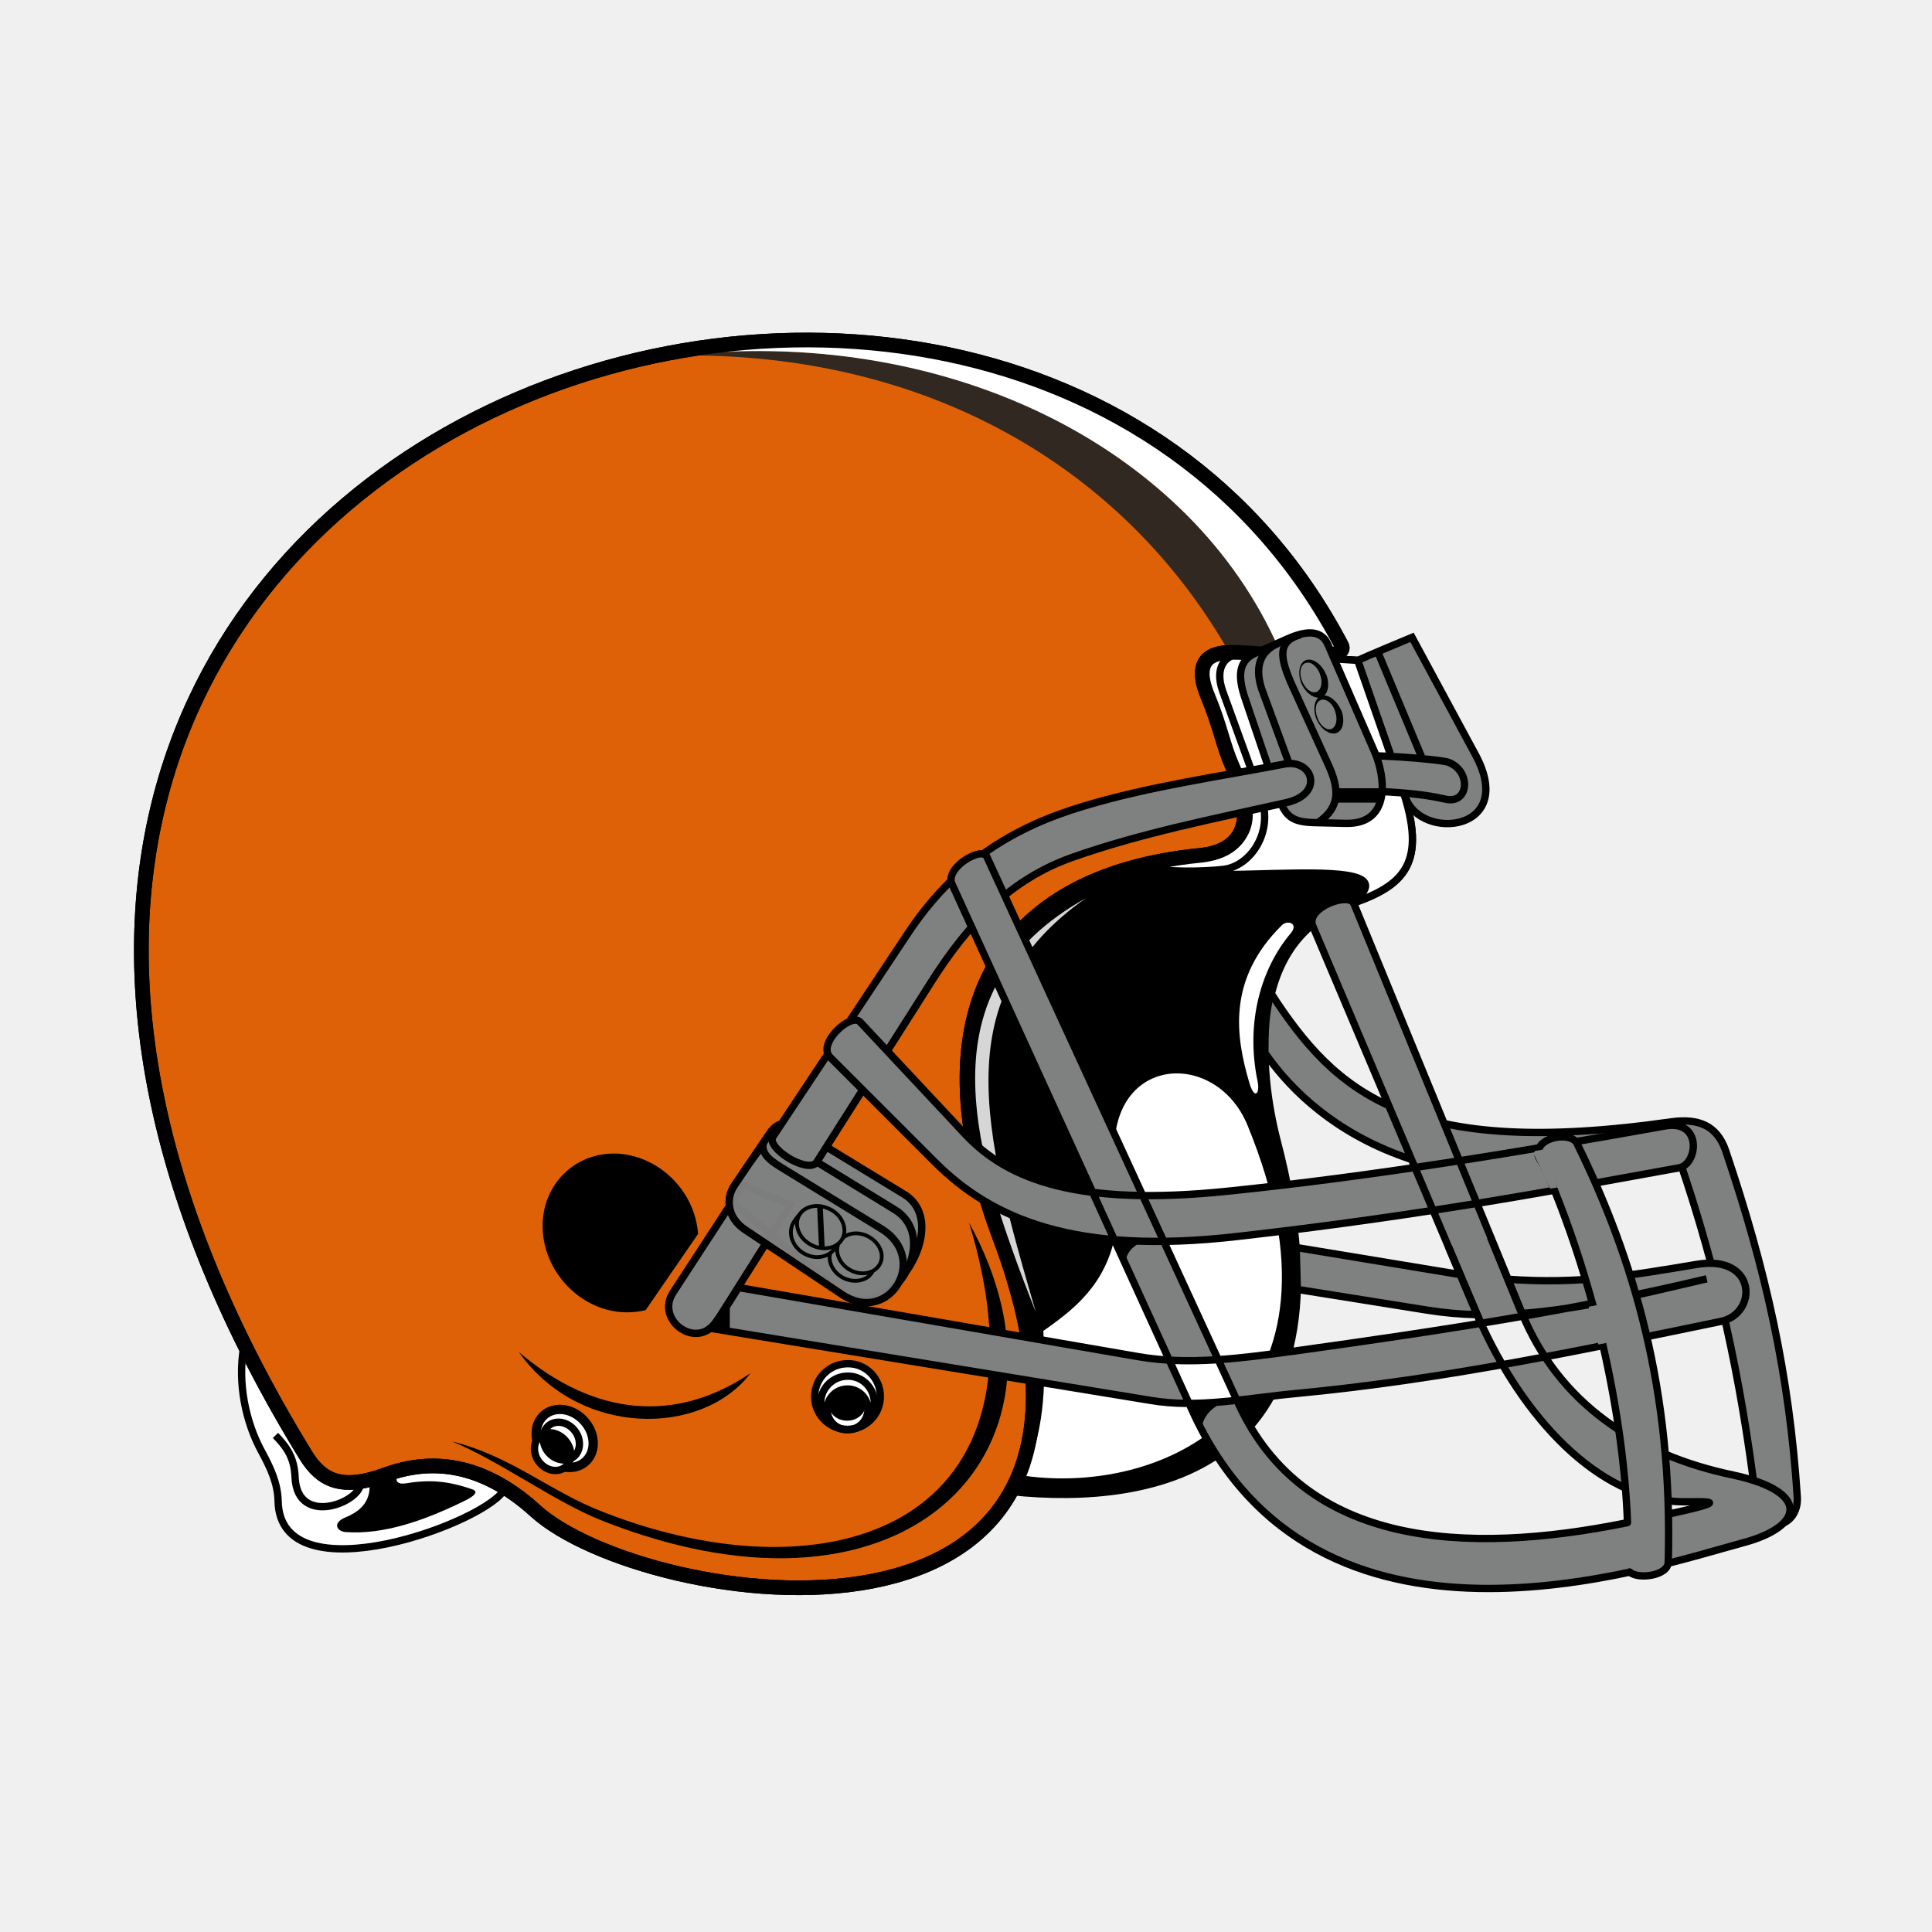
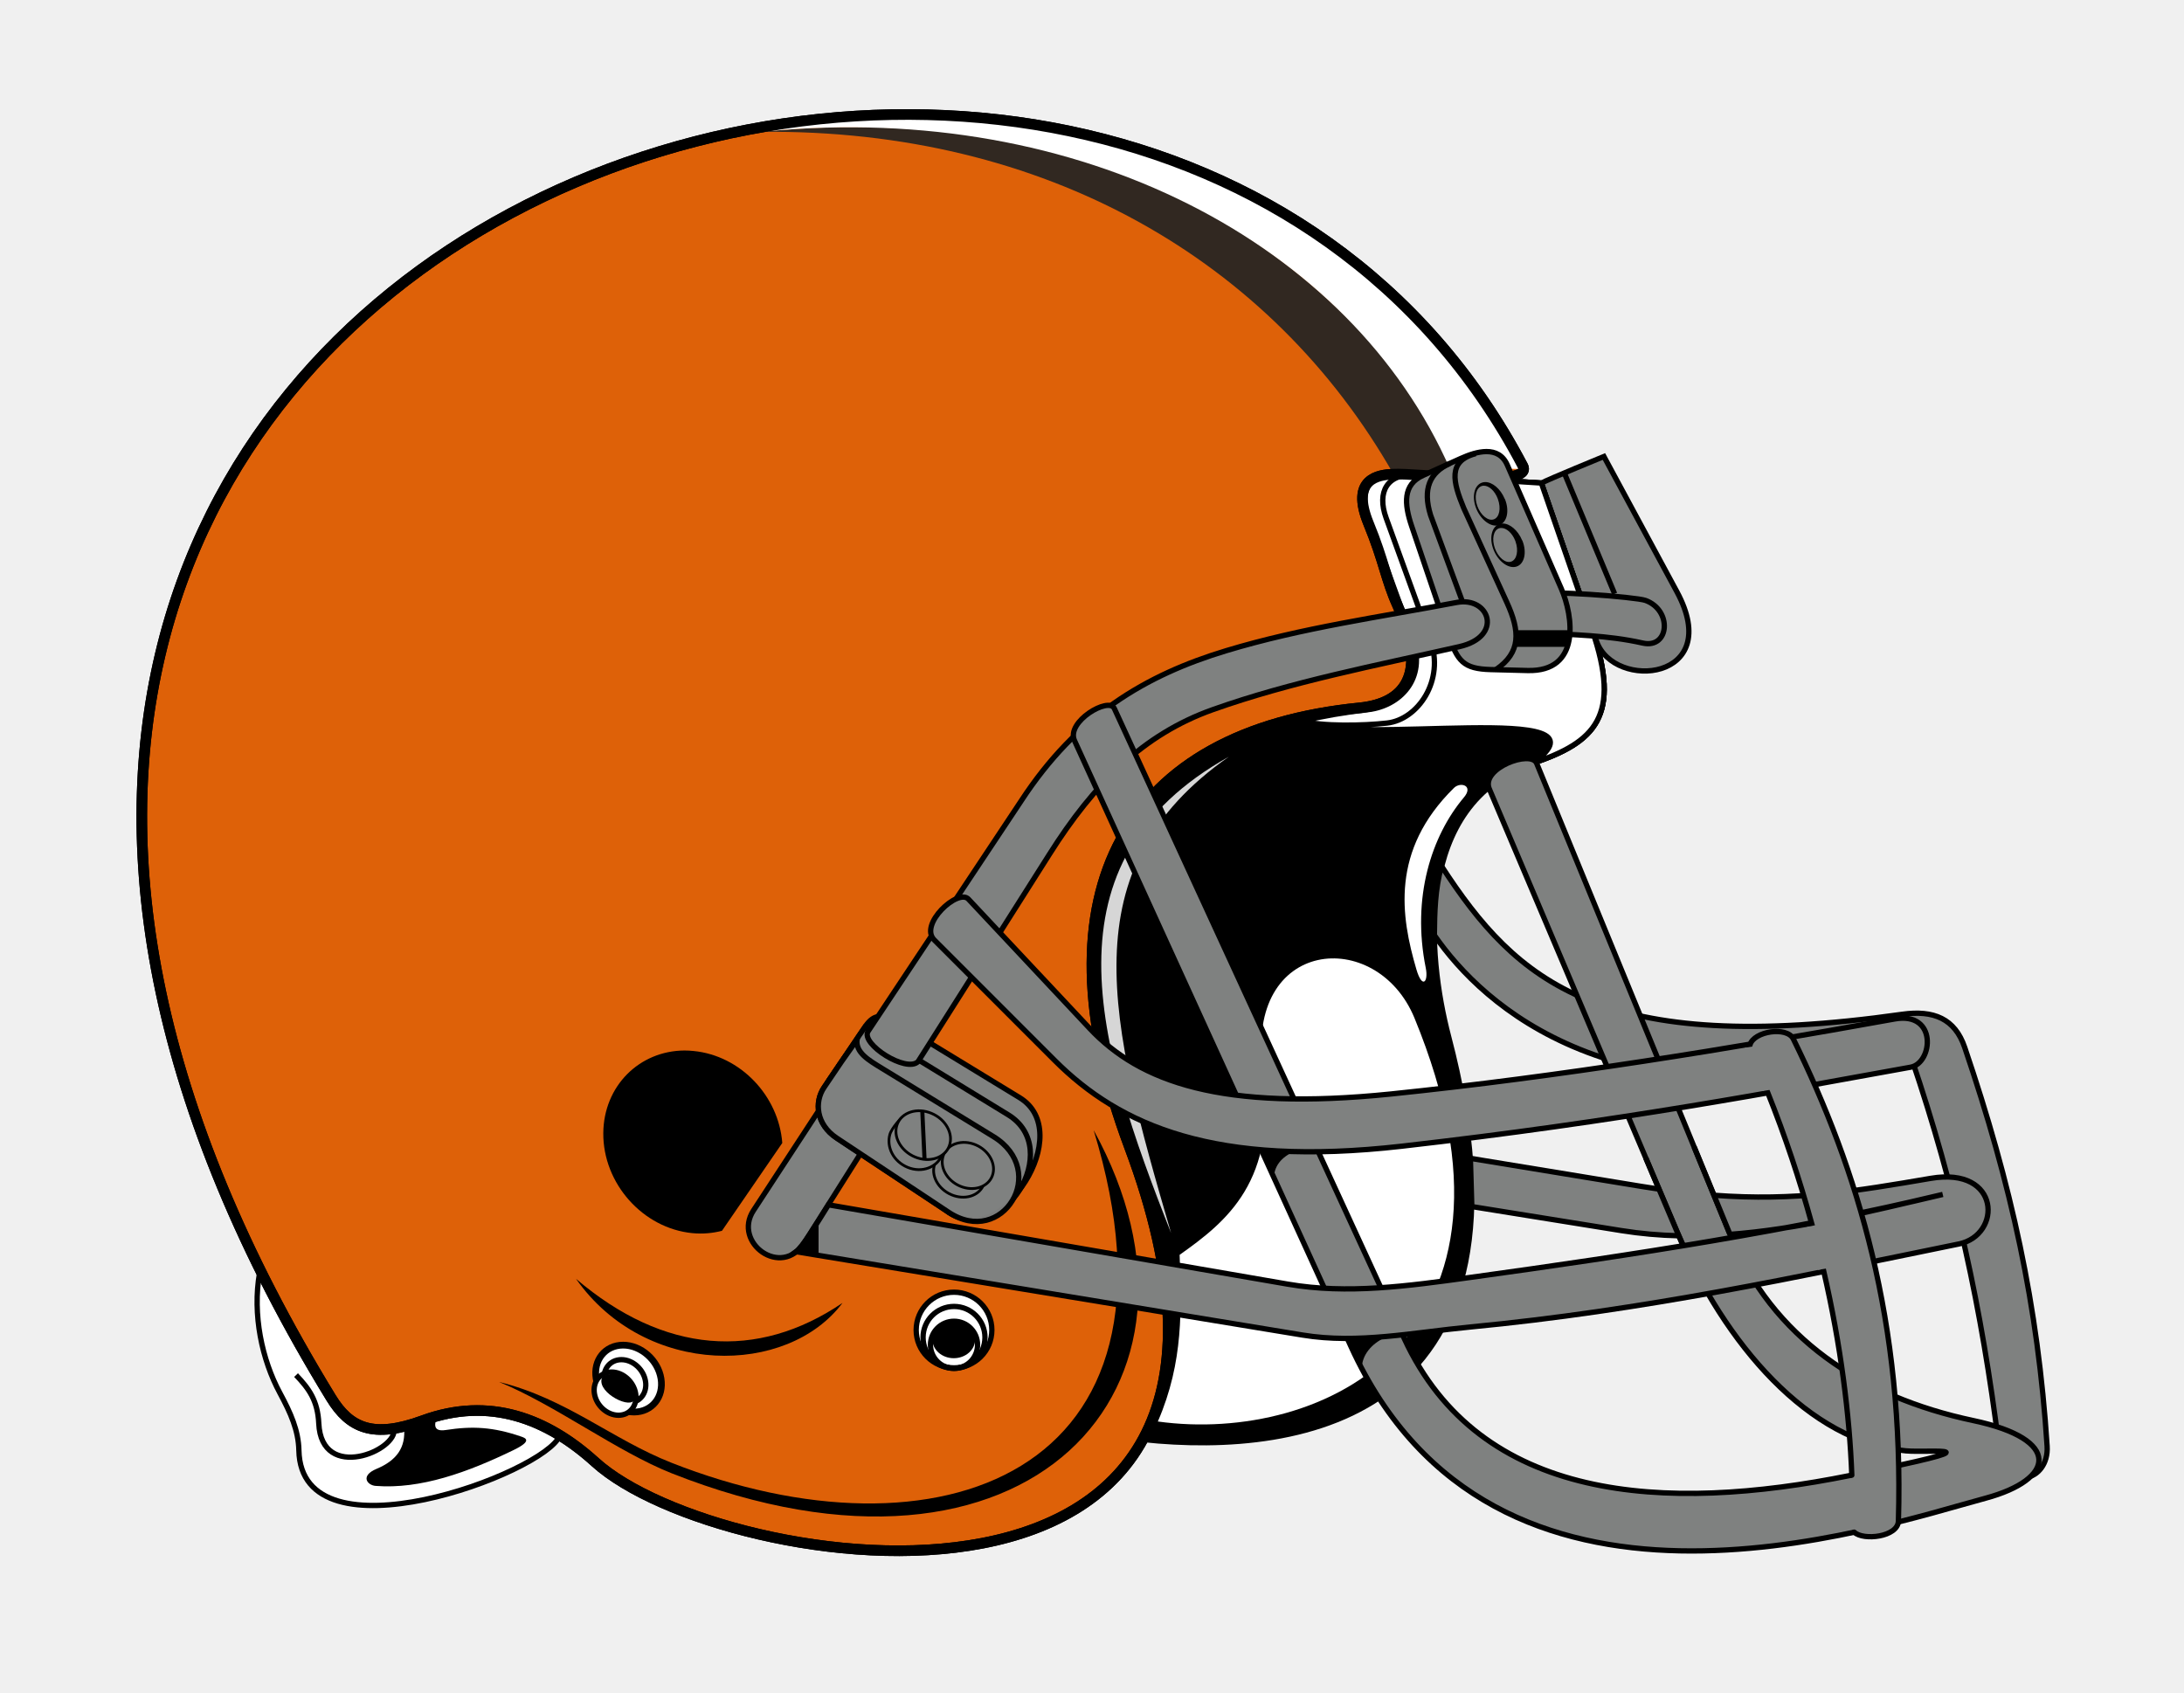
- <svg xmlns="http://www.w3.org/2000/svg" width="512" height="512" viewBox="0 0 512 512">
-   <g>
-     <g>
-       <path fill="#fff" stroke="#000" stroke-width="1.943" d="M64.6 356.9c-1.7 9.6.5 20 4.7 27.7 2.5 4.6 4.3 8.6 4.4 13.2.5 26 56.5 5.3 60.1-3.4" />
-       <path fill="#DE6108" stroke="#000" stroke-width="3.885" d="M355.5 171c2.8 5.3-24 1.5-30 1.9-3 .2-9.8.9-5.5 11.4 3.6 8.7 4 12.9 6.6 18.8 7.2 16 1.5 22.6-8.7 23.6-53.6 5.3-75.2 41.8-53 101.1 45.2 120.5-94.4 98.6-123 72.6-11.1-10.1-24.4-15.2-39.7-9.6-11.4 4.2-16.9 1.8-21.2-5.2-164.5-268.5 183.6-387.3 274.5-214.6z" />
-       <path fill="#312821" d="M325.8 173l16 .3c-27.3-52-83.7-87-161.5-79.1 65.1-.7 117.3 29.3 145.5 78.8z" />
-       <path fill="#7F8180" stroke="#000" stroke-width="1.943" d="M359.7 175.1c1.7-.9 14.5-6.2 14.5-6.2l16.8 31.1c11.1 20.5-14.5 22.9-18.5 11.4l-12.8-36.3z" />
-       <path stroke="#000" stroke-width="1.943" d="M268.1 395.3c37.2 3.9 93.3-5.2 70.4-92.8-4.9-18.8-8.1-53.6 19.4-62.9 14.2-4.8 20.5-10.7 13.6-30.8l-11.7-33.8-33.1-2.1c-6.6-.4-8.9 3.9-6.8 9.9l10.2 28.1c3.4 9.4-3.1 15.5-10.2 16.3-64.5 7.3-72.2 50.7-54.6 99.9 9.6 26.9 12.6 49 2.8 68.2z" />
-       <path fill="#fff" d="M338.8 171.7h15.9c-24.5-51.4-91.7-92.8-173-77.8 71.7-6.8 134.1 25.7 157.1 77.8z" />
-       <path fill="#fff" stroke="#000" stroke-width="1.943" d="M357.9 239.5c14.2-4.8 20.5-10.7 13.6-30.8l-11.7-33.7-33.1-2.1c-6.6-.4-8.9 3.9-6.8 9.9l10.2 28.1c3.4 9.4-3.1 15.5-10.2 16.3-5.4.6-10.5 1.5-15.2 2.6 11 6.1 73.4-5.1 53.2 9.7zM357.9 239.5c14.2-4.8 20.5-10.7 13.6-30.8l-11.7-33.7-29-1.8c-6.6-.4-8.9 3.9-6.8 9.9l10.2 28.1c3.4 9.4-2.9 18.4-10 19.2-5.4.6-15.1.8-19.5-.5 11 6 73.4-5.2 53.2 9.6z" />
-       <path fill="#D6D6D6" d="M287.8 238c-43.3 24.2-30.6 66-13.3 109.7-14.2-48.7-23.6-83.8 13.3-109.7z" />
-       <path fill="#fff" stroke="#000" stroke-width="2.468" d="M157.1 381.2c.7 4.3-2.1 7.7-6.2 7.7s-8-3.5-8.7-7.7c-.7-4.3 2.1-7.7 6.2-7.7s8 3.5 8.7 7.7z" />
-       <path fill="#7F8180" stroke="#000" stroke-width="1.943" d="M358.8 200.7c1.4-1.2 22.8.5 25 1.3 6.2 2.3 5.5 11.2-.7 9.8-8.3-1.9-16-1.9-24.2-2.4l-.1-8.7z" />
-       <path fill="#fff" d="M276.5 352.7c.4 12.3 1 24.5-5 38.4 38 5.3 89.3-19.4 59.1-92.9-8.7-21.1-39.1-18.5-34.9 12 3.5 25.5-8.5 35-19.2 42.5z" />
-       <path d="M162.5 305.7c-10.4.1-18.6 8.2-18.7 19-.1 11.6 9.1 21.9 20.5 23 2.4.2 4.7 0 6.8-.5l13.9-20.2c-.8-10.9-9.6-20.1-20.4-21.2-.7-.1-1.4-.1-2.1-.1zM119.8 382c12.7 5.2 27.3 16.1 39.8 21 82.1 32.5 129.7-20 97.2-79 24.5 80.2-36.7 100.4-97.2 76.6-13.9-5.4-24.3-14.8-39.8-18.6zM137.5 358.3c16.1 22.8 48.7 22.4 61.4 5.6-19.7 13.3-41.2 11.6-61.4-5.6zM107.5 393.1c6.2-1 11-.7 17.4 1.5 1 .3 2.5 1-1.7 3.1-10.6 5.2-21.5 9.1-31.8 8.3-1.9-.2-3.6-2.3.2-3.9 4.6-1.9 6.8-4.8 6.3-9.6l7.6-2.4c-.5 1.3-1.2 3.5 2 3z" />
-       <path fill="none" stroke="#000" stroke-width="1.943" d="M73 380.4c3 3.1 5 5.9 5.2 11.1.6 13.6 18.2 6.3 17.3 1.2" />
-       <path fill="#fff" d="M342 247.4c2.3-2.7-.8-3.7-2.3-2.2-14.6 14.4-12.2 29.6-8.6 41.8 1.4 4.6 2.8 2.8 2.2-.3-3.4-16.2 1.2-30.4 8.7-39.3z" />
-       <path fill="none" stroke="#000" stroke-width="3.885" d="M355.5 171c2.8 5.3-24 1.5-30 1.9-3 .2-9.8.9-5.5 11.4 3.6 8.7 4 12.9 6.6 18.8 7.2 16 1.5 22.6-8.7 23.6-53.6 5.3-75.2 41.8-53 101.1 45.2 120.5-94.4 98.6-123 72.6-11.1-10.1-24.4-15.2-39.7-9.6-11.4 4.2-16.9 1.8-21.2-5.2-164.5-268.5 183.6-387.3 274.5-214.6z" />
-       <path fill="#7F8180" stroke="#000" stroke-width="1.943" d="M336.8 263.2c17.3 26.7 36.7 44 106.1 34.1 7.3-1 12.1 1 14.4 7.6 10.7 31.6 16.9 59.5 19 91.8.5 8.2-9.7 11.1-11.1-.2-3.9-31.3-9.9-59.1-20.1-89-68.3 15.9-98.7-12.2-109.9-28.5 0-5.2.1-10.5 1.6-15.8zM329.9 184.9c-1.7-5.1-2-9.6 2.6-11.7l8.7-3.9c3.6-1.6 8.7-3.1 10.7 1.5l12.4 28.5c2.8 6.4 4.5 19.2-7.7 18.9l-8.5-.2c-6.3-.2-7.7-2-9.7-8l-8.5-25.1z" />
-       <path fill="none" stroke="#000" stroke-width="1.943" d="M338.7 170.5c-4.5 2-6.3 5.8-4.4 11.9l8.7 23.7" />
-       <g fill="#7F8180" stroke="#000">
-         <path stroke-width="1.943" d="M197.4 321.4c-3.5-2.2-3.8-5.5-1.7-8.7l8.4-12.5c2.2-3.2 4.2-2.8 7.6-.7l27.9 17c13 7.9-3.9 34.6-16.4 26.4l-25.8-21.5zM196.9 314.1l12.5 5.2-19.3 30.6c-5.2 8.3-16.6 0-11.7-7.4l18.5-28.4zM197.5 325.9c-4.8-3.2-5.2-8.3-2.9-11.7l6.8-10.1c2.2-3.2.5-.8 2.6-3.8l33 20.2c13 7.9-1.3 30.7-13.7 22.5l-25.8-17.1z" />
-         <path opacity=".97" stroke-width="1.943" enable-background="new" d="M197.5 325.9c-4.8-3.2-5.2-8.3-2.9-11.7l4-5.9 3.6-5c-.3 3 2.6 4.7 5.7 6.6l25.6 15.7c13 7.9 2.1 25.7-10.3 17.5l-25.7-17.2z" />
-         <path stroke-width="1.943" d="M216.3 308.2c-2.7 2.7-13.2-4-11.5-6.9l35.3-53.2c12.8-19.6 28.7-29 47.2-34.5 17.7-5.3 35.4-7.7 53-11.1 7.6-1.5 10.8 7.9.6 10.2-19.2 4.3-38.6 8.1-56.7 14.5-16.1 5.7-27.4 17.1-37.6 33.3l-30.3 47.7z" />
-         <path d="M231.3 336.8c-1.1 2.4-4.3 3.3-7.3 2.1-3.1-1.3-4.8-4.5-3.9-7.1.4-1 1.2-1.9 2.1-2.4" />
-         <path d="M233.4 334.5c-1 2.6-4.3 3.7-7.4 2.4-3.1-1.3-4.8-4.5-3.9-7.1 1-2.6 4.3-3.7 7.4-2.4 3.1 1.3 4.9 4.5 3.9 7.1zM221.8 329.8c-1 2.8-4.6 4.2-7.9 2.8-3.3-1.4-4.9-4.7-4.1-7.5.4-1.6 2.8-4.1 3-4.1" />
-         <path d="M223.5 327.7c-1 2.8-4.6 3.9-7.9 2.5-3.3-1.4-5.1-4.7-4.1-7.5s4.6-3.9 7.9-2.5c3.3 1.3 5.1 4.7 4.1 7.5z" />
-         <path stroke-width="1.5" d="M217.3 319.8l.5 10.9" />
-       </g>
-       <path fill="#7F8180" stroke="#000" stroke-width="1.943" d="M252.3 234.3l63.7 139.6c32.8 71.9 120.3 41.9 146.1 34.9 16-4.3 17.7-13.5-2.8-17.9-25.8-5.4-46.2-19.1-56-43l-44.5-108.4c-1.3-3.2-12.9 1.1-10.9 5.9l43.1 101.9c11 26 30.4 48.6 52.8 50.6 5.6.5 23.2-1.6-12.9 5.7-42.6 8.6-85.3 6.3-102.7-31.6l-66.7-145c-1.3-2.8-11.2 3-9.2 7.3zM220 280.2l27.8 27.8c15 15 36.9 24.6 79.9 19.7 50.5-5.7 86.7-12.7 117.2-18.2 5.1-.9 6.3-12.9-3.7-11.1-38.5 6.9-77 13.3-116 17.3-39.1 4-57.9-2.8-69.4-15.1l-27.9-29.8c-2.4-2.5-11.5 5.8-7.9 9.4zM399.5 339c18.9 1.4 32.7-1 50-3.9 16.2-2.8 16.4 13.1 6.5 15.1-36.9 7.6-72.7 15.3-112.6 19.1-13 1.2-25.8 4-38.6 1.8l-116.6-19.1c1.5-1.1 4.6-6.1 7.5-10.8l105.8 18.3c13.7 2.4 27.6.4 41.9-1.5 38.1-5.3 74.3-10.8 108.9-19.1-17.2 4-33.4 8.1-49.4 9.2m-11.5.3c-4.4-.1-8.8-.5-13.2-1.2l-34.4-5.5-.3-11.1 39.4 6.5 4.2.7" />
-       <path fill="#7F8180" stroke="#000" stroke-width="1.943" stroke-linecap="round" d="M431.9 416.6c2 2 10.1 1.1 10.2-2.6 1.3-45.7-9.3-80.7-24.2-111-1.5-3-9.1-1.8-10 1.4-.9 3.2 0 .7 4 10.9 4.1 10.2 7.4 20.3 10.1 30.1 2.7 9.8-1.1-6 2.8 11.1s6 33.2 6.5 47" />
-       <path d="M353.9 208.9h12.1v3.8h-12.1v-3.8zM346.9 174.8c-.2 0-.5 0-.7.1-1.8.6-2.4 3.2-1.4 6 1.1 2.7 3.4 4.4 5.3 3.9 1.8-.6 2.4-3.2 1.4-6l-.1-.1c-1-2.4-2.9-3.9-4.5-3.9zm-.3.8c1.2 0 2.5 1.2 3.2 3v.1c.8 2.1.4 4.2-1 4.7-1.3.4-3-.9-3.8-3.1-.8-2.1-.3-4.2 1-4.6.2-.1.4-.1.6-.1zM350.9 184.3c-.2 0-.5 0-.7.1-1.8.6-2.4 3.2-1.4 6 1.1 2.7 3.4 4.4 5.3 3.9 1.8-.6 2.4-3.2 1.4-6l-.1-.1c-1-2.3-2.9-3.9-4.5-3.9zm-.3 1.1c1.2 0 2.6 1.2 3.2 3v.1c.8 2.1.3 4.2-1 4.7-1.3.4-3-.9-3.7-3.1-.8-2.1-.4-4.2 1-4.6.1-.1.3-.1.5-.1z" />
-       <path fill="none" stroke="#000" stroke-width="1.943" d="M365.1 172.7l11.6 27.8" />
-       <path fill="#fff" stroke="#000" stroke-width="1.943" d="M153.5 381.9c.4 2.7-1.3 5-4 5s-5.1-2.2-5.5-5c-.4-2.7 1.3-5 4-5 2.6 0 5.1 2.2 5.5 5zM151.2 384.7c.4 2.7-1.3 5-4 5-2.6 0-5.1-2.2-5.5-5-.4-2.7 1.3-5 4-5 2.6 0 5.1 2.3 5.5 5zM233.3 370.1c0 4.8-3.9 8.7-8.7 8.7-4.8 0-8.7-3.9-8.7-8.7 0-4.8 3.9-8.7 8.7-8.7 4.8-.1 8.7 3.8 8.7 8.7z" />
-       <path fill="none" stroke="#000" stroke-width="1.943" d="M231.7 371.8c0 3.9-3.2 7.1-7.1 7.1-3.9 0-7.1-3.2-7.1-7.1 0-3.9 3.2-7.1 7.1-7.1 3.9-.1 7.1 3.1 7.1 7.1zM230 373.5c0 3-2.4 5.4-5.4 5.4s-5.4-2.4-5.4-5.4c0-3 2.4-5.4 5.4-5.4s5.4 2.4 5.4 5.4zM344.7 168.2c-6.5 1.7-5.2 6.5-2.7 12.5l9.9 21.7c3.1 6.7 3.3 11.5-2.5 15.5" />
-       <path fill="#f0f" stroke="#000" stroke-width="1.943" d="M403.2 347.9l-8.2-20m-11.1 2.6l7.1 16.8c.5 1.1.9 2.2 1.4 3.2" />
-       <path fill="#7F8180" d="M421 346.3l3.1-.6 1.6 10.2-2.1.4-2.6-10zM406.8 305l2.5-.4 3.4 10.1-1.9.3-4.4-9.3.4-.7z" />
-       <path d="M229.4 372.2c0 2.4-2.2 4.3-4.9 4.3s-4.9-1.9-4.9-4.3 2.2-4.3 4.9-4.3 4.9 2 4.9 4.3zM143.7 380.7c-2.1 3.3 5.7 7.5 7.1 5.7.4-3.7-2.4-7.6-7.1-5.7zM193.4 345.1v7.6l-4.9-.8 4.9-6.8zM302.8 329c-2.8 1.3-4.7 3.3-4.6 6.6l-2.9-7.1 7.5.5zM323.7 371.9c-2.8 1.3-5.3 3.9-5.2 7.2l-2.9-7.1 8.1-.1z" />
-     </g>
+ <svg xmlns="http://www.w3.org/2000/svg" version="1.0" width="800" height="620" id="svg2">
+   <defs id="defs4">
+     <clipPath id="clipPath5708">
+       <path d="M 34,936 L 110.565,936 L 110.565,972 L 34,972 L 34,936 z" id="path5710" />
+     </clipPath>
+     <clipPath id="clipPath5920">
+       <path d="M 313.181,212 L 575.5,212 L 575.5,907.179 L 313.181,907.179 L 313.181,212 z" id="path5922" />
+     </clipPath>
+   </defs>
+   <path d="M 95.087,466.245 C 92.393,481.565 95.962,498.093 102.545,510.301 C 106.471,517.582 109.334,524.01 109.483,531.288 C 110.333,572.721 199.349,539.75 205.053,525.911" id="path3192" style="fill:#ffffff;fill-opacity:1;fill-rule:evenodd;stroke:#000000;stroke-width:1.943px;stroke-linecap:butt;stroke-linejoin:miter;stroke-opacity:1" />
+   <path d="M 557.793,170.639 C 562.227,179.056 519.635,173.094 510.019,173.696 C 505.252,173.995 494.451,175.106 501.315,191.79 C 506.997,205.604 507.628,212.264 511.884,221.682 C 523.41,247.188 514.342,257.675 498.017,259.296 C 412.746,267.728 378.414,325.759 413.712,420.107 C 485.637,611.856 263.636,576.977 218.062,535.624 C 200.438,519.633 179.282,511.431 154.927,520.361 C 136.747,527.026 128.118,523.199 121.278,512.035 C -140.53,84.761 413.106,-104.063 557.793,170.639 z" id="path2409" style="fill:#de6108;fill-opacity:1;fill-rule:evenodd;stroke:#000000;stroke-width:3.885;stroke-linecap:butt;stroke-linejoin:miter;stroke-miterlimit:4;stroke-dasharray:none;stroke-opacity:1" />
+   <path d="M 510.488,173.788 L 535.895,174.19 C 492.44,91.45 402.828,35.812 278.946,48.296 C 382.609,47.229 465.696,95.053 510.488,173.788 z" id="path2673" style="fill:#312821;fill-opacity:1;fill-rule:evenodd;stroke:none;stroke-width:0.1;stroke-linecap:butt;stroke-linejoin:miter;stroke-miterlimit:4;stroke-dasharray:none;stroke-opacity:1" />
+   <path d="M 564.456,177.028 C 567.154,175.556 587.514,167.216 587.514,167.216 L 614.251,216.765 C 631.837,249.357 591.221,253.13 584.816,234.917 L 564.456,177.028 z" id="path3280" style="fill:#7f8180;fill-opacity:1;fill-rule:evenodd;stroke:#000000;stroke-width:1.943px;stroke-linecap:butt;stroke-linejoin:miter;stroke-opacity:1" />
+   <path d="M 418.668,527.307 C 477.771,533.556 567.153,518.978 530.606,379.64 C 522.773,349.703 517.739,294.426 561.513,279.561 C 584.14,271.877 594.156,262.516 583.099,230.502 L 564.6,176.944 L 511.963,173.594 C 501.494,172.927 497.738,179.828 501.171,189.293 L 517.36,233.936 C 522.765,248.841 512.475,258.651 501.171,259.937 C 398.609,271.602 386.289,340.567 414.253,418.887 C 429.585,461.695 434.374,496.738 418.668,527.307 z" id="path3216" style="fill:#000000;fill-rule:evenodd;stroke:#000000;stroke-width:1.943px;stroke-linecap:butt;stroke-linejoin:miter;stroke-opacity:1" />
+   <path d="M 531.101,171.729 L 556.324,171.764 C 517.418,90.063 410.536,24.125 281.176,48.076 C 395.291,37.151 494.627,88.835 531.101,171.729 z" id="path2470" style="fill:#ffffff;fill-opacity:1;fill-rule:evenodd;stroke:none;stroke-width:0.1;stroke-linecap:butt;stroke-linejoin:miter;stroke-miterlimit:4;stroke-dasharray:none;stroke-opacity:1" />
+   <path d="M 561.513,279.561 C 584.14,271.877 594.156,262.516 583.099,230.502 L 564.6,176.944 L 511.963,173.594 C 501.494,172.927 497.738,179.828 501.171,189.293 L 517.36,233.936 C 522.765,248.841 512.475,258.651 501.171,259.937 C 492.502,260.923 484.478,262.318 477.069,264.094 C 494.405,273.834 593.746,255.972 561.513,279.561 z" id="path3284" style="fill:#ffffff;fill-rule:evenodd;stroke:#000000;stroke-width:1.943px;stroke-linecap:butt;stroke-linejoin:miter;stroke-opacity:1" />
+   <path d="M 561.513,279.561 C 584.14,271.877 594.156,262.516 583.099,230.502 L 564.6,176.944 L 518.528,174.012 C 508.058,173.345 504.303,180.246 507.735,189.71 L 523.924,234.354 C 529.329,249.258 519.386,263.579 508.082,264.864 C 499.413,265.85 484.131,266.134 477.069,264.094 C 494.405,273.834 593.746,255.972 561.513,279.561 z" id="path3286" style="fill:#ffffff;fill-rule:evenodd;stroke:#000000;stroke-width:1.943px;stroke-linecap:butt;stroke-linejoin:miter;stroke-opacity:1" />
+   <path d="M 450.136,277.186 C 381.197,315.726 401.47,382.2 428.976,451.675 C 406.32,374.154 391.334,318.301 450.136,277.186 z" id="path3234" style="fill:#d6d6d6;fill-opacity:1;fill-rule:evenodd;stroke:none;stroke-width:0.1;stroke-linecap:butt;stroke-linejoin:miter;stroke-miterlimit:4;stroke-dasharray:none;stroke-opacity:1" />
+   <path d="M 242.124,504.985 C 243.228,511.752 238.801,517.239 232.237,517.239 C 225.673,517.239 219.461,511.752 218.364,504.985 C 217.259,498.218 221.687,492.731 228.25,492.731 C 234.814,492.731 241.027,498.218 242.124,504.985 z" id="path3290" style="fill:#ffffff;fill-opacity:1;fill-rule:nonzero;stroke:#000000;stroke-width:2.468;stroke-linecap:butt;stroke-linejoin:miter;stroke-miterlimit:4;stroke-dasharray:none;stroke-dashoffset:0;stroke-opacity:1" />
+   <path d="M 563.051,217.866 C 565.206,216 599.384,218.705 602.771,219.948 C 612.655,223.574 611.497,237.747 601.73,235.558 C 588.551,232.604 576.267,232.608 563.225,231.742 L 563.051,217.866 z" id="path3255" style="fill:#7f8180;fill-opacity:1;fill-rule:evenodd;stroke:#000000;stroke-width:1.943px;stroke-linecap:butt;stroke-linejoin:miter;stroke-opacity:1" />
+   <path d="M 432.098,459.654 C 432.717,479.185 433.68,498.631 424.119,520.708 C 484.574,529.081 566.205,489.804 518.128,372.929 C 504.313,339.345 455.947,343.51 462.625,392.009 C 468.216,432.618 449.148,447.581 432.098,459.654 z" id="path3218" style="fill:#ffffff;fill-rule:evenodd;stroke:none;stroke-width:0.1;stroke-linecap:butt;stroke-linejoin:miter;stroke-miterlimit:4;stroke-dasharray:none;stroke-opacity:1" />
+   <path d="M 250.733,384.807 C 234.176,384.892 221.105,397.838 220.987,415.1 C 220.862,433.512 235.467,449.928 253.587,451.706 C 257.392,452.08 261.046,451.734 264.453,450.856 L 286.551,418.682 C 285.229,401.39 271.23,386.673 254.072,384.989 C 252.94,384.878 251.837,384.801 250.733,384.807 z" id="path2411" style="fill:#000000;fill-opacity:1;fill-rule:nonzero;stroke:none;stroke-width:2;stroke-linecap:butt;stroke-linejoin:miter;stroke-miterlimit:1.8;stroke-dasharray:none;stroke-dashoffset:0;stroke-opacity:1" />
+   <path d="M 182.78,506.212 C 203.006,514.418 226.135,531.802 246.026,539.674 C 376.683,591.381 452.26,507.793 400.6,413.981 C 439.594,541.508 342.186,573.732 246.002,535.834 C 224.098,527.204 207.471,512.283 182.78,506.212 z" id="path3186" style="fill:#000000;fill-rule:evenodd;stroke:none;stroke-width:0.1;stroke-linecap:butt;stroke-linejoin:miter;stroke-miterlimit:4;stroke-dasharray:none;stroke-opacity:1" />
+   <path d="M 210.988,468.436 C 236.525,504.735 288.484,504.126 308.615,477.267 C 277.278,498.521 243.148,495.876 210.988,468.436 z" id="path3188" style="fill:#000000;fill-rule:evenodd;stroke:none;stroke-width:0.1;stroke-linecap:butt;stroke-linejoin:miter;stroke-miterlimit:4;stroke-dasharray:none;stroke-opacity:1" />
+   <path d="M 163.252,523.83 C 173.107,522.309 180.675,522.706 191.004,526.258 C 192.55,526.79 195.012,527.816 188.229,531.115 C 171.303,539.344 154.059,545.581 137.582,544.297 C 134.516,544.058 131.832,540.609 137.929,538.053 C 145.177,535.014 148.752,530.347 147.989,522.789 L 160.13,518.973 C 159.31,521.082 158.172,524.613 163.252,523.83 z" id="path3190" style="fill:#000000;fill-rule:evenodd;stroke:none;stroke-width:0.1;stroke-linecap:butt;stroke-linejoin:miter;stroke-miterlimit:4;stroke-dasharray:none;stroke-opacity:1" />
+   <path d="M 108.442,503.71 C 113.159,508.636 116.384,513.065 116.768,521.401 C 117.766,543.077 145.724,531.344 144.346,523.309" id="path3194" style="fill:none;fill-rule:evenodd;stroke:#000000;stroke-width:1.943px;stroke-linecap:butt;stroke-linejoin:miter;stroke-opacity:1" />
+   <path d="M 536.248,292.07 C 539.878,287.762 534.987,286.255 532.568,288.636 C 509.277,311.568 513.128,335.686 518.832,355.111 C 520.991,362.465 523.277,359.626 522.266,354.62 C 517.042,328.773 524.314,306.235 536.248,292.07 z" id="path3222" style="fill:#ffffff;fill-rule:evenodd;stroke:none;stroke-width:0.1;stroke-linecap:butt;stroke-linejoin:miter;stroke-miterlimit:4;stroke-dasharray:none;stroke-opacity:1" />
+   <path d="M 557.793,170.639 C 562.227,179.056 519.635,173.094 510.019,173.696 C 505.252,173.995 494.451,175.106 501.315,191.79 C 506.997,205.604 507.628,212.264 511.884,221.682 C 523.41,247.188 514.342,257.675 498.017,259.296 C 412.746,267.728 378.414,325.759 413.712,420.107 C 485.637,611.856 263.636,576.977 218.062,535.624 C 200.438,519.633 179.282,511.431 154.927,520.361 C 136.747,527.026 128.118,523.199 121.278,512.035 C -140.53,84.761 413.106,-104.063 557.793,170.639 z" id="path3447" style="fill:none;fill-opacity:1;fill-rule:evenodd;stroke:#000000;stroke-width:3.885;stroke-linecap:butt;stroke-linejoin:miter;stroke-miterlimit:4;stroke-dasharray:none;stroke-opacity:1" />
+   <path d="M 528.015,317.252 C 555.599,359.678 586.408,387.179 696.78,371.542 C 708.321,369.907 716.097,373.154 719.676,383.683 C 736.763,433.963 746.53,478.314 749.856,529.727 C 750.701,542.709 734.423,547.411 732.164,529.38 C 725.931,479.643 716.385,435.417 700.249,387.846 C 591.622,413.213 543.271,368.433 525.413,342.576 C 525.482,334.135 525.677,325.694 528.015,317.252 z" id="path3232" style="fill:#7f8180;fill-opacity:1;fill-rule:evenodd;stroke:#000000;stroke-width:1.943px;stroke-linecap:butt;stroke-linejoin:miter;stroke-opacity:1" />
+   <path d="M 517.087,192.716 C 514.326,184.574 513.837,177.493 521.25,174.157 L 535.126,167.913 C 540.816,165.353 548.918,163.002 552.124,170.341 L 571.897,215.611 C 576.324,225.747 579.119,246.119 559.582,245.618 L 546.053,245.271 C 535.987,245.013 533.844,242.126 530.616,232.609 L 517.087,192.716 z" id="path3257" style="fill:#7f8180;fill-opacity:1;fill-rule:evenodd;stroke:#000000;stroke-width:1.943px;stroke-linecap:butt;stroke-linejoin:miter;stroke-opacity:1" />
+   <path d="M 530.963,169.821 C 523.808,173.041 521.01,179.034 524.025,188.727 L 537.901,226.365" id="path3259" style="fill:none;fill-rule:evenodd;stroke:#000000;stroke-width:1.943px;stroke-linecap:butt;stroke-linejoin:miter;stroke-opacity:1" />
+   <g transform="translate(273.144,-158.316)" id="g3214" style="fill:#7f8180;fill-opacity:1;stroke:#000000">
+     <path d="M 33.16,568.062 C 27.618,564.528 27.148,559.336 30.385,554.186 L 43.784,534.367 C 47.251,529.238 50.431,529.979 55.925,533.326 L 100.328,560.384 C 121.049,573.011 94.047,615.465 74.311,602.359 L 33.16,568.062 z" id="path3236" style="fill:#7f8180;fill-opacity:1;fill-rule:evenodd;stroke:#000000;stroke-width:1.943px;stroke-linecap:butt;stroke-linejoin:miter;stroke-opacity:1" />
+     <path d="M 32.394,556.526 L 52.249,564.762 L 21.489,613.506 C 13.138,626.74 -4.86,613.525 2.847,601.732 L 32.394,556.526 z" id="path3225" style="fill:#7f8180;fill-opacity:1;fill-rule:evenodd;stroke:#000000;stroke-width:1.943px;stroke-linecap:butt;stroke-linejoin:miter;stroke-opacity:1" />
+     <path d="M 33.345,575.193 C 25.784,570.178 25.087,562.022 28.73,556.633 L 39.557,540.62 C 43.024,535.491 40.386,539.288 43.67,534.577 L 96.101,566.637 C 116.822,579.264 94.047,615.465 74.311,602.359 L 33.345,575.193 z" id="path3238" style="fill:#7f8180;fill-opacity:1;fill-rule:evenodd;stroke:#000000;stroke-width:1.943px;stroke-linecap:butt;stroke-linejoin:miter;stroke-opacity:1" />
+     <path d="M 33.345,575.193 C 25.784,570.178 25.087,562.022 28.73,556.633 L 35.095,547.219 L 40.773,539.194 C 40.276,543.908 44.985,546.631 49.902,549.642 L 90.672,574.604 C 111.393,587.231 94.047,615.465 74.311,602.359 L 33.345,575.193 z" id="path3212" style="opacity:0.97;fill:#7f8180;fill-opacity:1;fill-rule:evenodd;stroke:#000000;stroke-width:1.943px;stroke-linecap:butt;stroke-linejoin:miter;stroke-opacity:1" />
+     <path d="M 63.154,547.184 C 58.885,551.453 42.131,540.772 44.791,536.165 L 100.965,451.613 C 121.351,420.421 146.607,405.548 176.024,396.667 C 204.151,388.175 232.35,384.368 260.405,379.006 C 272.527,376.689 277.657,391.513 261.386,395.195 C 230.845,402.107 199.935,408.022 171.118,418.253 C 145.575,427.321 127.555,445.425 111.267,471.236 L 63.154,547.184 z" id="path3220" style="fill:#7f8180;fill-opacity:1;fill-rule:evenodd;stroke:#000000;stroke-width:1.943px;stroke-linecap:butt;stroke-linejoin:miter;stroke-opacity:1" />
+     <path d="M 86.988,592.648 C 85.211,596.469 80.158,597.967 75.411,595.978 C 70.464,593.906 67.713,588.828 69.271,584.644 C 69.891,582.976 71.104,581.7 72.651,580.901" id="path3221" style="fill:#7f8180;fill-opacity:1;fill-rule:nonzero;stroke:#000000;stroke-width:1;stroke-linecap:butt;stroke-linejoin:miter;stroke-miterlimit:4;stroke-dashoffset:0;stroke-opacity:1" />
+     <path d="M 90.352,588.996 C 88.794,593.18 83.515,594.894 78.568,592.822 C 73.621,590.749 70.87,585.671 72.427,581.487 C 73.985,577.303 79.264,575.589 84.211,577.661 C 89.158,579.734 91.909,584.811 90.352,588.996 z" id="path3214" style="fill:#7f8180;fill-opacity:1;fill-rule:nonzero;stroke:#000000;stroke-width:1;stroke-linecap:butt;stroke-linejoin:miter;stroke-miterlimit:4;stroke-dashoffset:0;stroke-opacity:1" />
+     <path d="M 71.857,581.44 C 70.2,585.859 64.584,588.11 59.321,585.922 C 54.058,583.734 51.568,578.512 52.789,573.954 C 53.452,571.479 57.245,567.456 57.533,567.456" id="path3223" style="fill:#7f8180;fill-opacity:1;fill-rule:nonzero;stroke:#000000;stroke-width:1;stroke-linecap:butt;stroke-linejoin:miter;stroke-miterlimit:4;stroke-dashoffset:0;stroke-opacity:1" />
+     <path d="M 74.572,578.094 C 72.915,582.512 67.299,584.322 62.036,582.134 C 56.773,579.946 53.847,574.584 55.504,570.166 C 57.161,565.747 62.777,563.937 68.039,566.126 C 73.302,568.314 76.229,573.676 74.572,578.094 z" id="path2441" style="fill:#7f8180;fill-opacity:1;fill-rule:nonzero;stroke:#000000;stroke-width:1;stroke-linecap:butt;stroke-linejoin:miter;stroke-miterlimit:4;stroke-dashoffset:0;stroke-opacity:1" />
+     <path d="M 64.703,565.5 L 65.506,582.822" id="path3231" style="fill:#7f8180;fill-opacity:1;fill-rule:evenodd;stroke:#000000;stroke-width:1.5;stroke-linecap:butt;stroke-linejoin:miter;stroke-miterlimit:4;stroke-dasharray:none;stroke-opacity:1" />
  </g>
+   <path d="M 393.592,271.288 L 494.886,493.303 C 547.056,607.648 686.302,559.87 727.307,548.806 C 752.774,541.935 755.473,527.268 722.798,520.361 C 681.798,511.695 649.233,489.998 633.645,452.022 L 562.878,279.614 C 560.811,274.578 542.323,281.408 545.533,288.98 L 614.219,450.981 C 631.785,492.412 662.617,528.233 698.168,531.461 C 707.069,532.27 735.096,528.886 677.701,540.481 C 609.966,554.164 542.063,550.488 514.312,490.181 L 408.162,259.494 C 406.165,255.155 390.422,264.342 393.592,271.288 z" id="path3224" style="fill:#7f8180;fill-opacity:1;fill-rule:evenodd;stroke:#000000;stroke-width:1.943px;stroke-linecap:butt;stroke-linejoin:miter;stroke-opacity:1" />
+   <path d="M 342.22,344.318 L 386.373,388.471 C 410.278,412.376 445.021,427.646 513.435,419.868 C 593.692,410.745 651.321,399.677 699.858,390.924 C 708.006,389.454 709.818,370.403 693.971,373.263 C 632.798,384.302 571.416,394.36 509.511,400.735 C 447.351,407.111 417.47,396.255 399.128,376.697 L 354.73,329.355 C 350.962,325.337 336.5,338.598 342.22,344.318 z" id="path3226" style="fill:#7f8180;fill-opacity:1;fill-rule:evenodd;stroke:#000000;stroke-width:1.943px;stroke-linecap:butt;stroke-linejoin:miter;stroke-opacity:1" />
+   <path d="M 627.746,437.828 C 657.815,440.067 679.827,436.313 707.217,431.642 C 733.017,427.243 733.359,452.442 717.519,455.681 C 658.791,467.691 601.873,480.053 538.455,486.098 C 517.781,488.068 497.477,492.389 477.132,489.041 L 291.567,458.502 C 294.001,456.717 298.812,448.82 303.464,441.332 L 471.735,470.399 C 493.539,474.165 515.608,471.103 538.455,467.946 C 599.018,459.578 656.68,450.75 711.632,437.53 C 684.264,443.925 658.531,450.347 633.124,452.196 M 614.914,452.674 C 607.915,452.507 600.917,451.904 593.891,450.775 L 539.124,441.975 L 538.604,424.313 L 601.25,434.586 C 603.537,434.961 605.773,435.312 607.965,435.63" id="path3228" style="fill:#7f8180;fill-opacity:1;fill-rule:evenodd;stroke:#000000;stroke-width:1.943px;stroke-linecap:butt;stroke-linejoin:miter;stroke-opacity:1" />
+   <path d="M 679.219,561.257 C 682.464,564.418 695.224,563.068 695.393,557.132 C 697.463,484.462 680.633,428.811 656.887,380.561 C 654.577,375.867 642.407,377.723 641.016,382.743 C 639.625,387.763 640.953,383.838 647.441,400.02 C 653.929,416.201 659.255,432.276 663.55,447.924 C 667.846,463.572 661.746,438.458 668.02,465.608 C 674.293,492.759 677.5,518.483 678.318,540.373" id="path3230" style="fill:#7f8180;fill-opacity:1;fill-rule:nonzero;stroke:#000000;stroke-width:1.943px;stroke-linecap:round;stroke-linejoin:miter;stroke-opacity:1" />
+   <rect width="19.356" height="6.092" ry="0.063" x="555.143" y="230.854" id="rect3263" style="fill:#000000;fill-opacity:1;fill-rule:nonzero;stroke:none;stroke-width:0.1;stroke-linecap:butt;stroke-linejoin:miter;stroke-miterlimit:4;stroke-dasharray:none;stroke-dashoffset:0;stroke-opacity:1" />
+   <path d="M 544.007,176.584 C 543.63,176.59 543.27,176.655 542.914,176.767 C 540.013,177.674 539.019,181.933 540.729,186.237 C 542.438,190.541 546.205,193.276 549.106,192.368 C 552.007,191.461 553.001,187.202 551.292,182.898 L 551.17,182.716 C 549.634,179.036 546.642,176.548 544.007,176.584 z M 543.521,177.92 C 545.407,177.892 547.521,179.776 548.62,182.655 L 548.681,182.837 C 549.904,186.204 549.24,189.534 547.163,190.243 C 545.087,190.953 542.377,188.754 541.153,185.387 C 539.93,182.02 540.655,178.751 542.732,178.041 C 542.987,177.954 543.252,177.924 543.521,177.92 z" id="path3265" style="fill:#000000;fill-opacity:1;fill-rule:nonzero;stroke:none;stroke-width:0.1;stroke-linecap:butt;stroke-linejoin:miter;stroke-miterlimit:4;stroke-dasharray:none;stroke-dashoffset:0;stroke-opacity:1" />
+   <path d="M 550.381,191.761 C 550.004,191.766 549.645,191.832 549.288,191.943 C 546.387,192.851 545.394,197.11 547.103,201.414 C 548.812,205.718 552.579,208.452 555.48,207.545 C 558.382,206.638 559.375,202.379 557.666,198.075 L 557.544,197.893 C 556.008,194.212 553.016,191.725 550.381,191.761 z M 549.895,193.4 C 551.781,193.372 553.956,195.256 555.055,198.135 L 555.116,198.318 C 556.339,201.685 555.614,205.014 553.538,205.724 C 551.461,206.434 548.812,204.235 547.588,200.867 C 546.365,197.5 547.03,194.232 549.106,193.522 C 549.361,193.434 549.626,193.404 549.895,193.4 z" id="path3267" style="fill:#000000;fill-opacity:1;fill-rule:nonzero;stroke:none;stroke-width:0.1;stroke-linecap:butt;stroke-linejoin:miter;stroke-miterlimit:4;stroke-dasharray:none;stroke-dashoffset:0;stroke-opacity:1" />
+   <path d="M 573.042,173.348 L 591.439,217.501" id="path3282" style="fill:none;fill-rule:evenodd;stroke:#000000;stroke-width:1.943px;stroke-linecap:butt;stroke-linejoin:miter;stroke-opacity:1" />
+   <path d="M 236.451,505.966 C 237.154,510.335 234.338,513.878 230.163,513.878 C 225.988,513.878 222.036,510.335 221.339,505.966 C 220.636,501.598 223.452,498.055 227.627,498.055 C 231.802,498.055 235.753,501.598 236.451,505.966 z" id="path3294" style="fill:#ffffff;fill-opacity:1;fill-rule:nonzero;stroke:#000000;stroke-width:1.943;stroke-linecap:butt;stroke-linejoin:miter;stroke-miterlimit:4;stroke-dasharray:none;stroke-dashoffset:0;stroke-opacity:1" />
+   <path d="M 232.85,510.504 C 233.552,514.873 230.736,518.416 226.561,518.416 C 222.386,518.416 218.435,514.873 217.737,510.504 C 217.035,506.136 219.851,502.593 224.026,502.593 C 228.201,502.593 232.152,506.136 232.85,510.504 z" id="path3292" style="fill:#ffffff;fill-opacity:1;fill-rule:nonzero;stroke:#000000;stroke-width:1.943;stroke-linecap:butt;stroke-linejoin:miter;stroke-miterlimit:4;stroke-dasharray:none;stroke-dashoffset:0;stroke-opacity:1" />
+   <path d="M 363.316,487.201 C 363.316,494.856 357.111,501.06 349.457,501.06 C 341.802,501.06 335.597,494.856 335.597,487.201 C 335.597,479.547 341.802,473.342 349.457,473.342 C 357.111,473.342 363.316,479.547 363.316,487.201 z" id="path3296" style="fill:#ffffff;fill-opacity:1;fill-rule:nonzero;stroke:#000000;stroke-width:1.943;stroke-linecap:butt;stroke-linejoin:miter;stroke-miterlimit:4;stroke-dasharray:none;stroke-dashoffset:0;stroke-opacity:1" />
+   <path d="M 360.794,489.9 C 360.794,496.161 355.718,501.237 349.457,501.237 C 343.195,501.237 338.119,496.161 338.119,489.9 C 338.119,483.638 343.195,478.562 349.457,478.562 C 355.718,478.562 360.794,483.638 360.794,489.9 z" id="path3298" style="fill:none;fill-opacity:1;fill-rule:nonzero;stroke:#000000;stroke-width:1.943;stroke-linecap:butt;stroke-linejoin:miter;stroke-miterlimit:4;stroke-dasharray:none;stroke-dashoffset:0;stroke-opacity:1" />
+   <path d="M 358.083,492.611 C 358.083,497.375 354.221,501.237 349.457,501.237 C 344.692,501.237 340.83,497.375 340.83,492.611 C 340.83,487.847 344.692,483.985 349.457,483.985 C 354.221,483.985 358.083,487.847 358.083,492.611 z" id="path3302" style="fill:none;fill-opacity:1;fill-rule:nonzero;stroke:#000000;stroke-width:1.943;stroke-linecap:butt;stroke-linejoin:miter;stroke-miterlimit:4;stroke-dasharray:none;stroke-dashoffset:0;stroke-opacity:1" />
+   <path d="M 540.503,166.179 C 530.241,168.875 532.213,176.55 536.167,186.125 L 551.951,220.641 C 556.807,231.262 557.183,238.974 547.961,245.271" id="path3261" style="fill:none;fill-rule:evenodd;stroke:#000000;stroke-width:1.943px;stroke-linecap:butt;stroke-linejoin:miter;stroke-opacity:1" />
+   <path d="M 633.645,452.022 L 620.583,420.2 M 602.875,424.226 L 614.219,450.981 C 614.947,452.7 615.699,454.409 616.473,456.107" id="path2421" style="fill:#ff00ff;fill-opacity:1;fill-rule:evenodd;stroke:#000000;stroke-width:1.943px;stroke-linecap:butt;stroke-linejoin:miter;stroke-opacity:1" />
+   <path d="M 661.96,449.426 L 666.836,448.414 L 669.332,464.579 L 665.977,465.186 L 661.96,449.426 z" id="path3201" style="fill:#7f8180;fill-opacity:1;fill-rule:evenodd;stroke:none;stroke-width:1px;stroke-linecap:butt;stroke-linejoin:miter;stroke-opacity:1" />
+   <path d="M 639.282,383.77 L 643.271,383.141 L 648.713,399.163 L 645.635,399.662 L 638.697,384.941 L 639.282,383.77 z" id="path3203" style="fill:#7f8180;fill-opacity:1;fill-rule:evenodd;stroke:none;stroke-width:1px;stroke-linecap:butt;stroke-linejoin:miter;stroke-opacity:1" />
+   <path d="M 357.19,490.678 C 357.19,494.457 353.689,497.52 349.37,497.52 C 345.051,497.52 341.55,494.457 341.55,490.678 C 341.55,486.9 345.051,483.837 349.37,483.837 C 353.689,483.837 357.19,486.9 357.19,490.678 z" id="path3205" style="fill:#000000;fill-opacity:1;fill-rule:nonzero;stroke:none;stroke-width:1.607;stroke-linecap:butt;stroke-linejoin:miter;stroke-miterlimit:4;stroke-dasharray:none;stroke-dashoffset:0;stroke-opacity:1" />
+   <path d="M 220.837,504.057 C 217.509,509.253 229.931,516.026 232.111,513.076 C 232.744,507.349 228.321,501.122 220.837,504.057 z" id="path3207" style="fill:#000000;fill-rule:evenodd;stroke:none;stroke-width:1px;stroke-linecap:butt;stroke-linejoin:miter;stroke-opacity:1" />
+   <path d="M 299.843,447.512 L 299.843,459.654 L 292.125,458.44 L 299.843,447.512 z" id="path3209" style="fill:#000000;fill-rule:evenodd;stroke:none;stroke-width:1px;stroke-linecap:butt;stroke-linejoin:miter;stroke-opacity:1" />
+   <path d="M 473.943,421.831 C 469.442,423.913 466.472,427.067 466.584,432.378 L 461.924,421.095 L 473.943,421.831 z" id="path3211" style="fill:#000000;fill-opacity:1;fill-rule:evenodd;stroke:none;stroke-width:1px;stroke-linecap:butt;stroke-linejoin:miter;stroke-opacity:1" />
+   <path d="M 507.153,490.05 C 502.652,492.131 498.729,496.24 498.84,501.551 L 494.18,490.268 L 507.153,490.05 z" id="path3213" style="fill:#000000;fill-opacity:1;fill-rule:evenodd;stroke:none;stroke-width:1px;stroke-linecap:butt;stroke-linejoin:miter;stroke-opacity:1" />
</svg>
